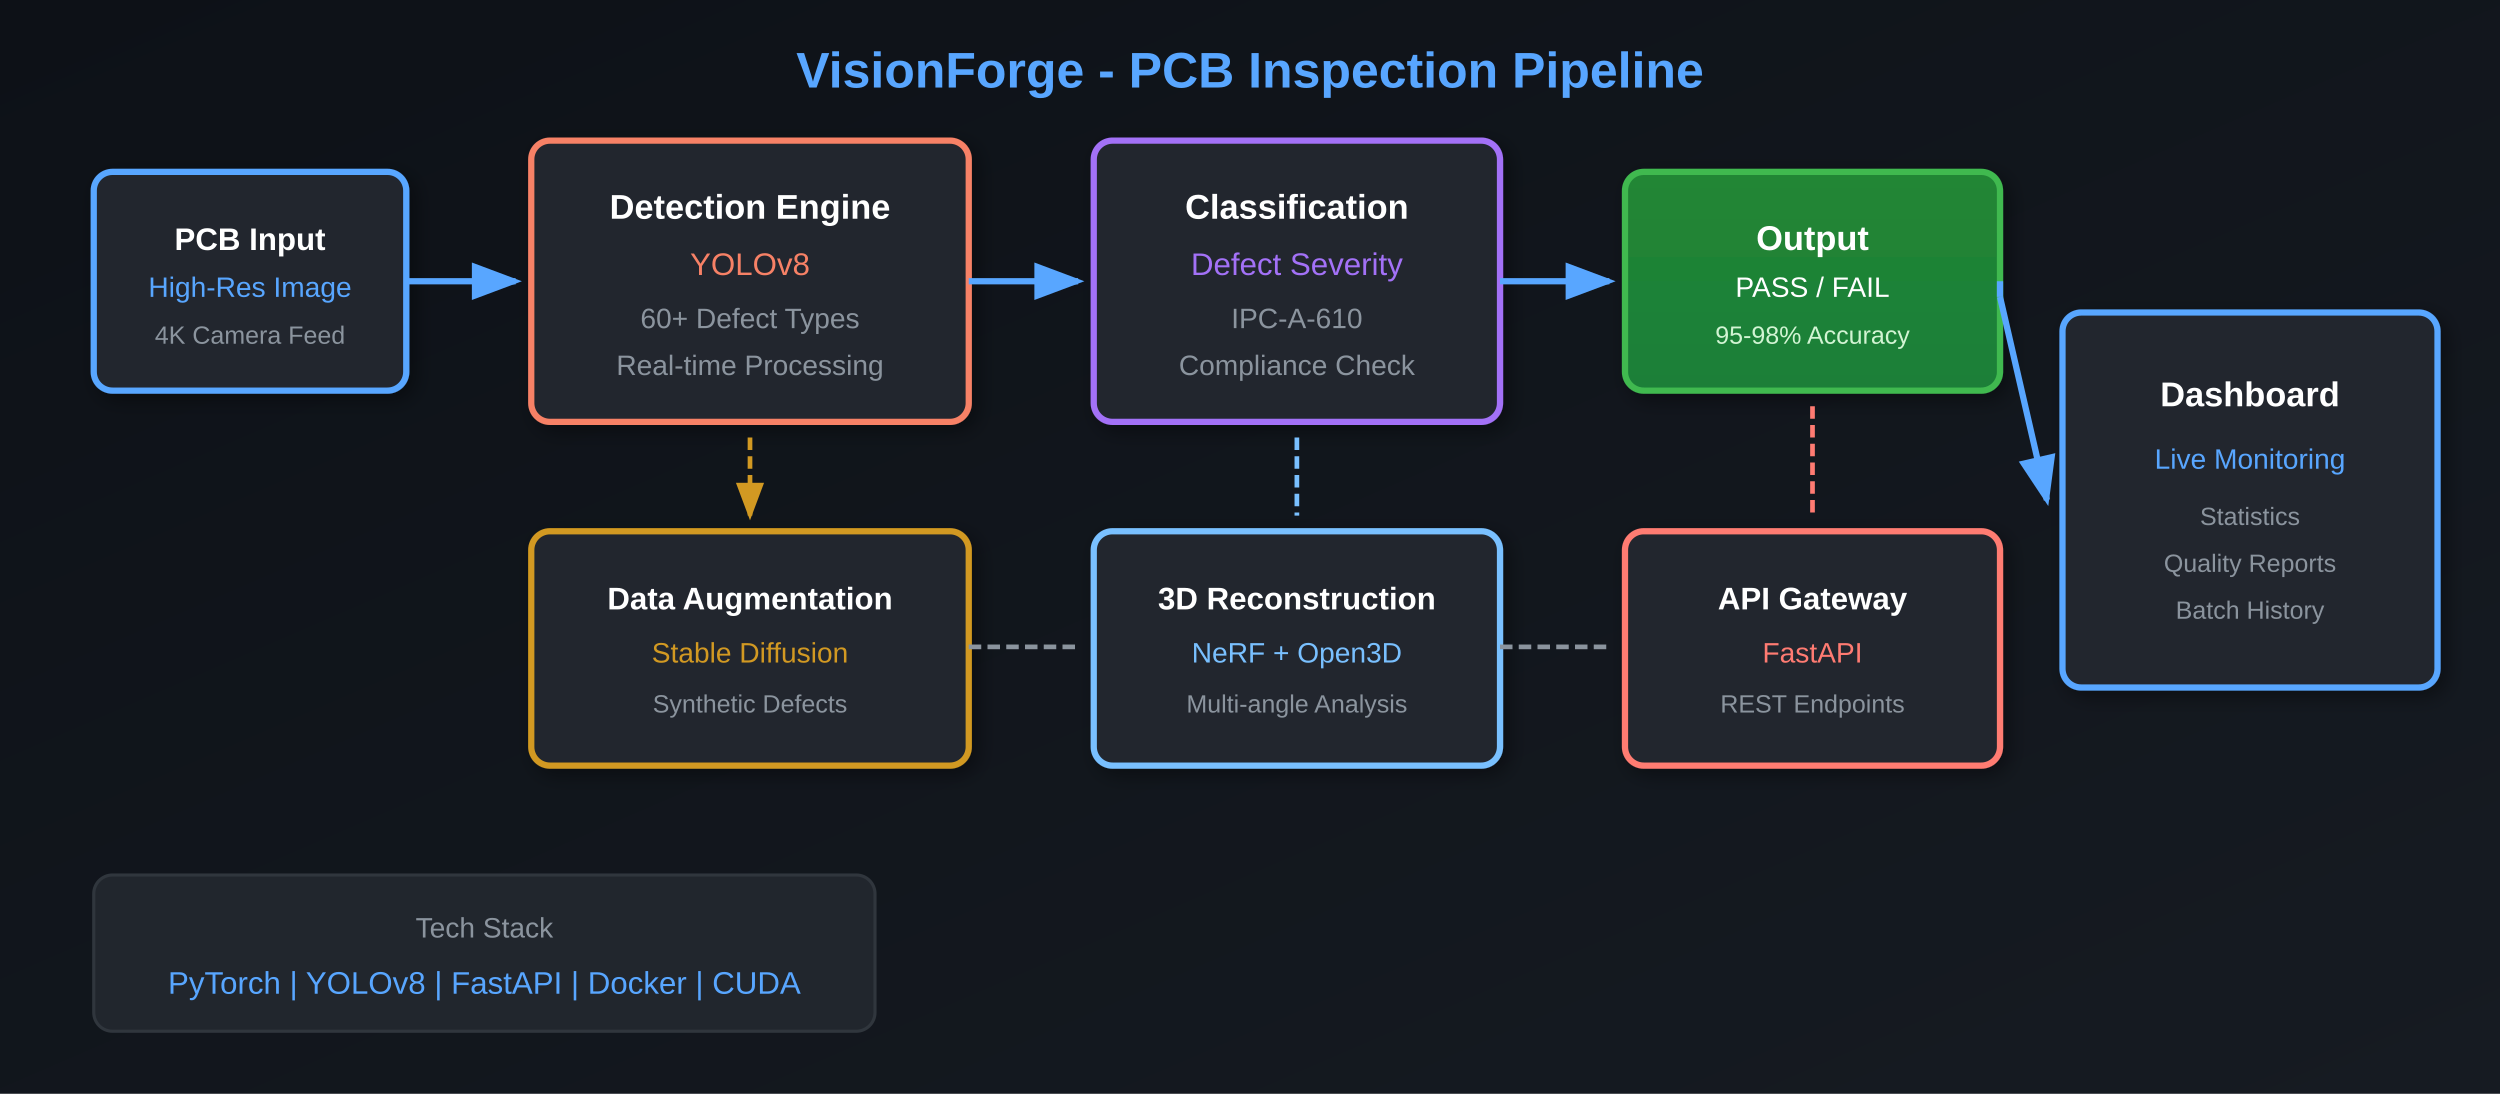
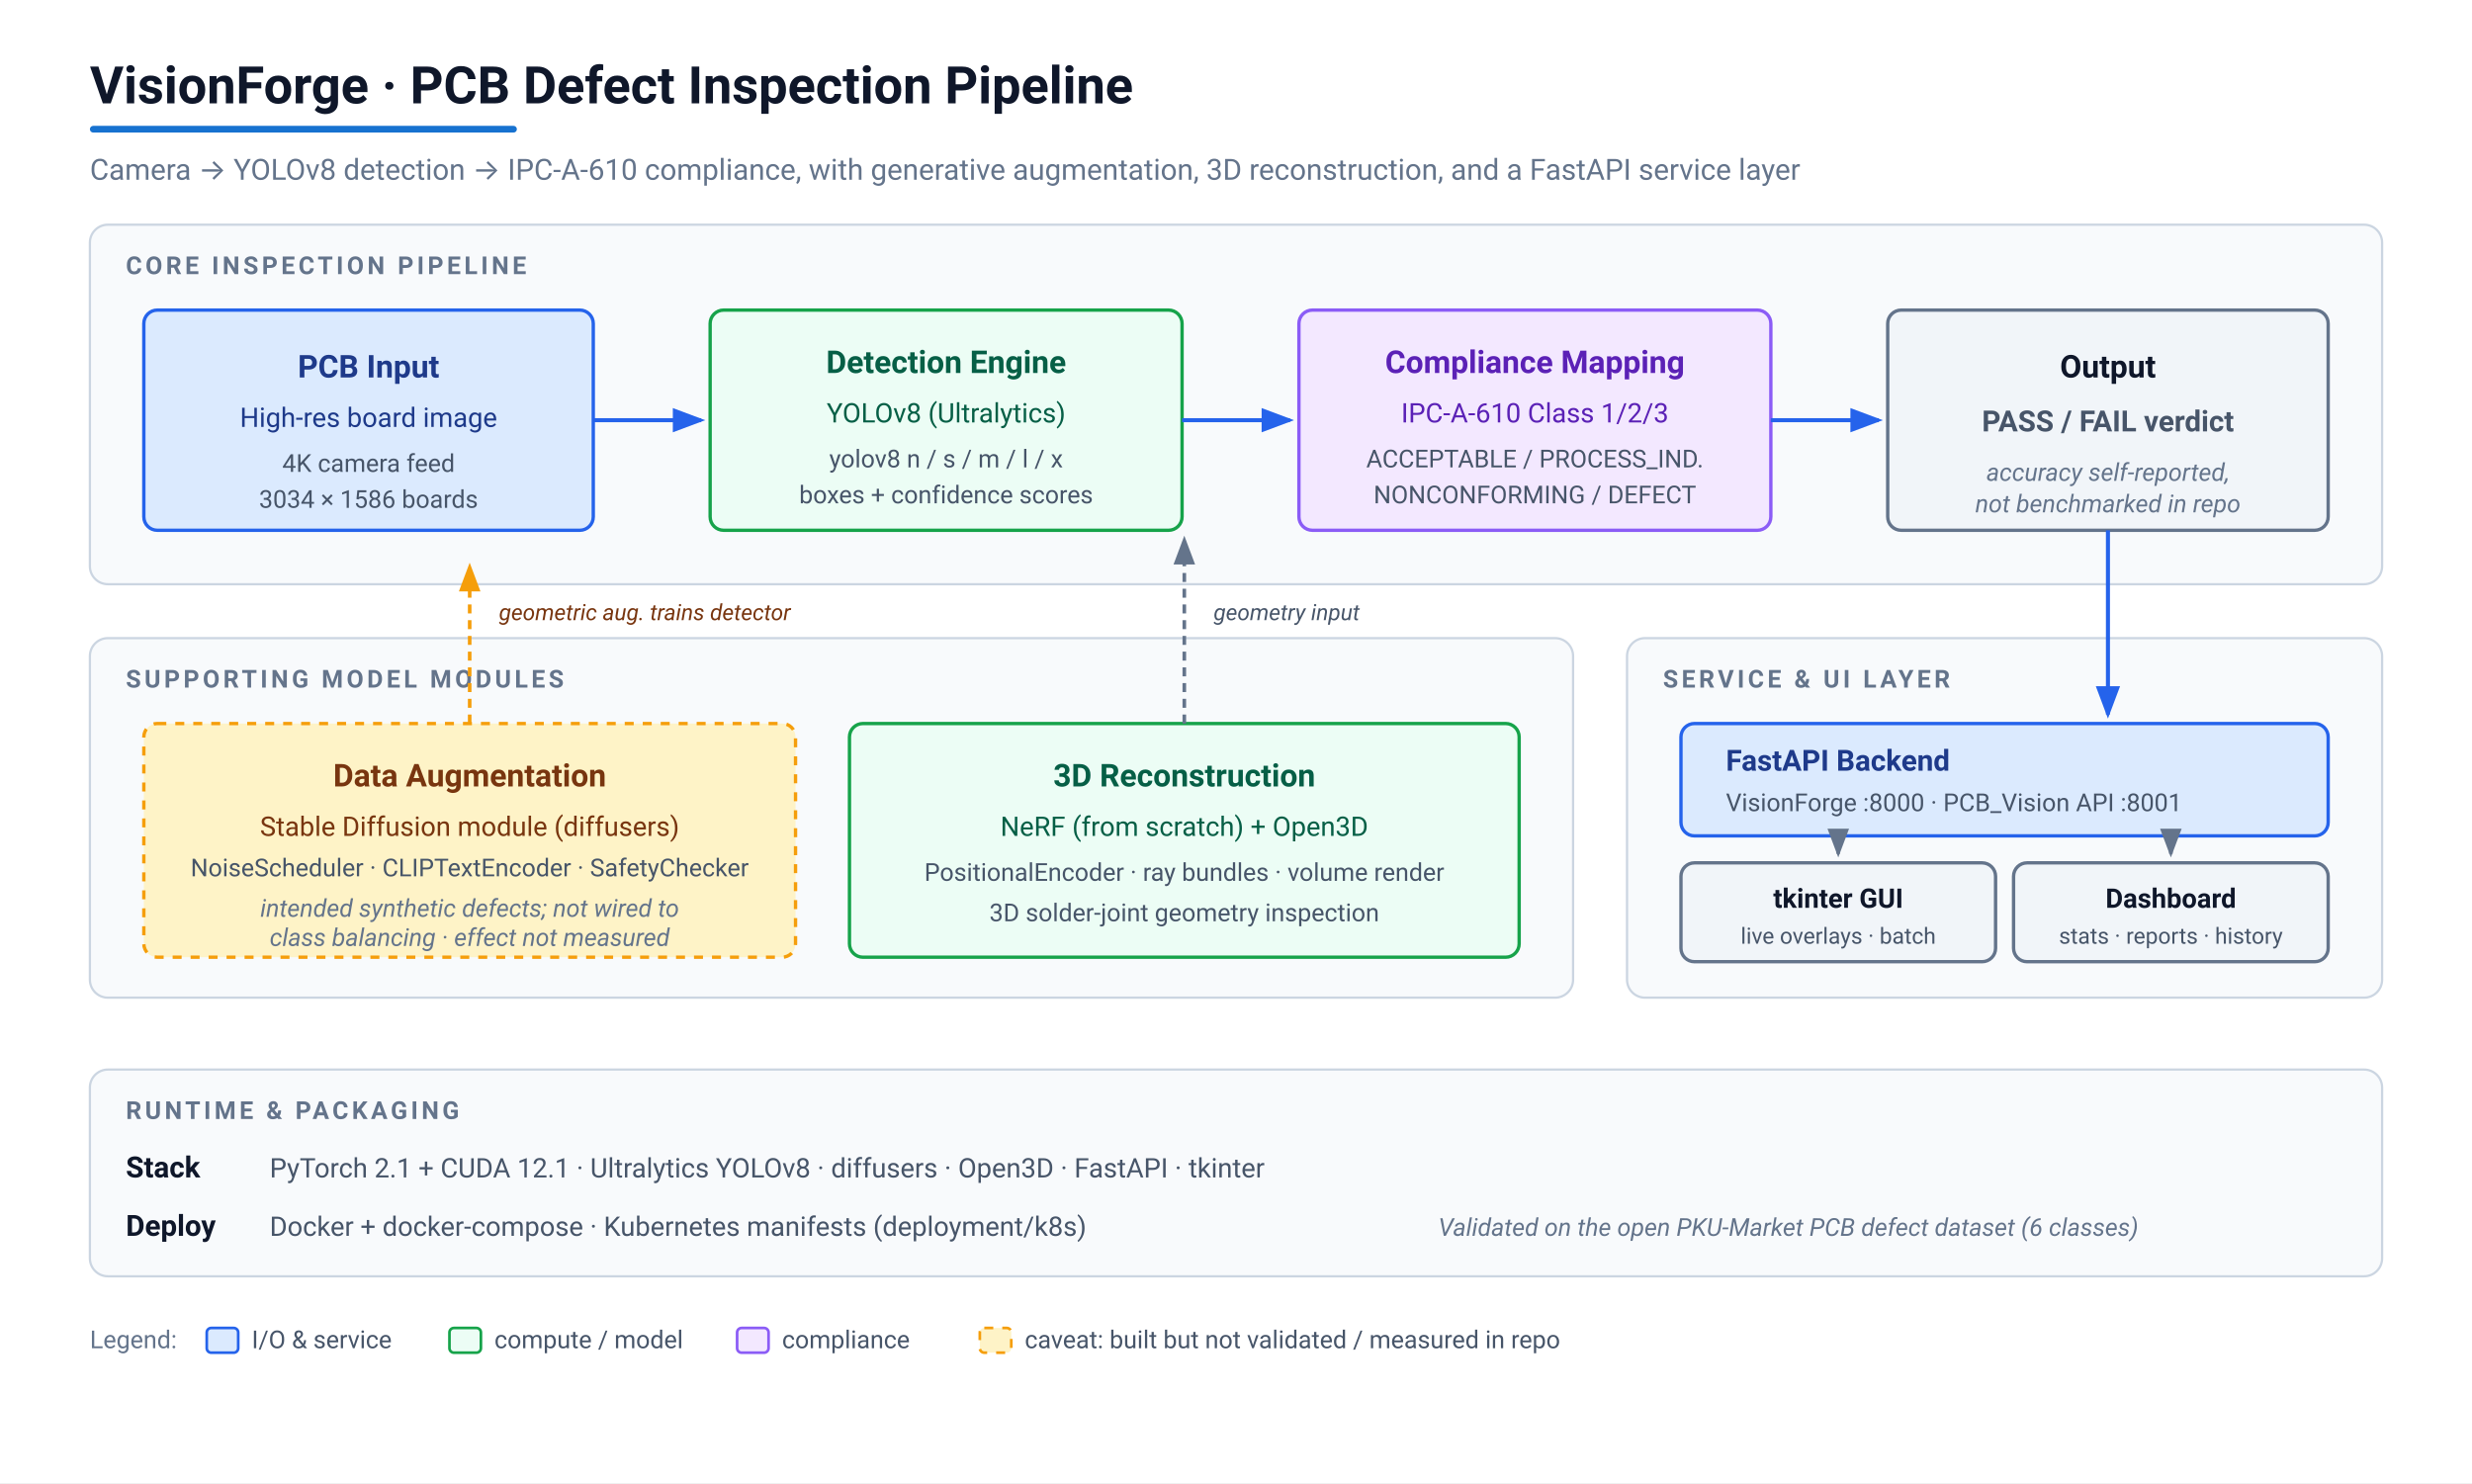
- <svg xmlns="http://www.w3.org/2000/svg" viewBox="0 0 800 350">
+ <svg xmlns="http://www.w3.org/2000/svg" viewBox="0 0 1100 660" font-family="ui-sans-serif, system-ui, -apple-system, 'Segoe UI', Roboto, sans-serif">
  <defs>
-     <linearGradient id="vf-grad1" x1="0%" y1="0%" x2="100%" y2="100%">
-       <stop offset="0%" style="stop-color:#0d1117;stop-opacity:1" />
-       <stop offset="100%" style="stop-color:#161b22;stop-opacity:1" />
-     </linearGradient>
-     <linearGradient id="vf-grad2" x1="0%" y1="0%" x2="0%" y2="100%">
-       <stop offset="0%" style="stop-color:#238636;stop-opacity:1" />
-       <stop offset="100%" style="stop-color:#1a7f37;stop-opacity:1" />
-     </linearGradient>
-     <filter id="vf-shadow" x="-20%" y="-20%" width="140%" height="140%">
-       <feDropShadow dx="2" dy="2" stdDeviation="3" flood-color="#000" flood-opacity="0.4" />
-     </filter>
-   </defs>
-   <rect width="800" height="350" fill="url(#vf-grad1)" />
-   <text x="400" y="28" text-anchor="middle" fill="#58a6ff" font-family="Arial, sans-serif" font-size="16" font-weight="bold">VisionForge - PCB Inspection Pipeline</text>
-   <rect x="30" y="55" width="100" height="70" rx="6" fill="#21262d" stroke="#58a6ff" stroke-width="2" filter="url(#vf-shadow)" />
-   <text x="80" y="80" text-anchor="middle" fill="#fff" font-family="Arial, sans-serif" font-size="10" font-weight="bold">PCB Input</text>
-   <text x="80" y="95" text-anchor="middle" fill="#58a6ff" font-family="Arial, sans-serif" font-size="9">High-Res Image</text>
-   <text x="80" y="110" text-anchor="middle" fill="#8b949e" font-family="Arial, sans-serif" font-size="8">4K Camera Feed</text>
-   <rect x="170" y="45" width="140" height="90" rx="6" fill="#21262d" stroke="#f78166" stroke-width="2" filter="url(#vf-shadow)" />
-   <text x="240" y="70" text-anchor="middle" fill="#fff" font-family="Arial, sans-serif" font-size="11" font-weight="bold">Detection Engine</text>
-   <text x="240" y="88" text-anchor="middle" fill="#f78166" font-family="Arial, sans-serif" font-size="10">YOLOv8</text>
-   <text x="240" y="105" text-anchor="middle" fill="#8b949e" font-family="Arial, sans-serif" font-size="9">60+ Defect Types</text>
-   <text x="240" y="120" text-anchor="middle" fill="#8b949e" font-family="Arial, sans-serif" font-size="9">Real-time Processing</text>
-   <rect x="350" y="45" width="130" height="90" rx="6" fill="#21262d" stroke="#a371f7" stroke-width="2" filter="url(#vf-shadow)" />
-   <text x="415" y="70" text-anchor="middle" fill="#fff" font-family="Arial, sans-serif" font-size="11" font-weight="bold">Classification</text>
-   <text x="415" y="88" text-anchor="middle" fill="#a371f7" font-family="Arial, sans-serif" font-size="10">Defect Severity</text>
-   <text x="415" y="105" text-anchor="middle" fill="#8b949e" font-family="Arial, sans-serif" font-size="9">IPC-A-610</text>
-   <text x="415" y="120" text-anchor="middle" fill="#8b949e" font-family="Arial, sans-serif" font-size="9">Compliance Check</text>
-   <rect x="520" y="55" width="120" height="70" rx="6" fill="url(#vf-grad2)" stroke="#3fb950" stroke-width="2" filter="url(#vf-shadow)" />
-   <text x="580" y="80" text-anchor="middle" fill="#fff" font-family="Arial, sans-serif" font-size="11" font-weight="bold">Output</text>
-   <text x="580" y="95" text-anchor="middle" fill="#fff" font-family="Arial, sans-serif" font-size="9">PASS / FAIL</text>
-   <text x="580" y="110" text-anchor="middle" fill="#d2f4d3" font-family="Arial, sans-serif" font-size="8">95-98% Accuracy</text>
-   <rect x="170" y="170" width="140" height="75" rx="6" fill="#21262d" stroke="#d29922" stroke-width="2" filter="url(#vf-shadow)" />
-   <text x="240" y="195" text-anchor="middle" fill="#fff" font-family="Arial, sans-serif" font-size="10" font-weight="bold">Data Augmentation</text>
-   <text x="240" y="212" text-anchor="middle" fill="#d29922" font-family="Arial, sans-serif" font-size="9">Stable Diffusion</text>
-   <text x="240" y="228" text-anchor="middle" fill="#8b949e" font-family="Arial, sans-serif" font-size="8">Synthetic Defects</text>
-   <rect x="350" y="170" width="130" height="75" rx="6" fill="#21262d" stroke="#79c0ff" stroke-width="2" filter="url(#vf-shadow)" />
-   <text x="415" y="195" text-anchor="middle" fill="#fff" font-family="Arial, sans-serif" font-size="10" font-weight="bold">3D Reconstruction</text>
-   <text x="415" y="212" text-anchor="middle" fill="#79c0ff" font-family="Arial, sans-serif" font-size="9">NeRF + Open3D</text>
-   <text x="415" y="228" text-anchor="middle" fill="#8b949e" font-family="Arial, sans-serif" font-size="8">Multi-angle Analysis</text>
-   <rect x="520" y="170" width="120" height="75" rx="6" fill="#21262d" stroke="#ff7b72" stroke-width="2" filter="url(#vf-shadow)" />
-   <text x="580" y="195" text-anchor="middle" fill="#fff" font-family="Arial, sans-serif" font-size="10" font-weight="bold">API Gateway</text>
-   <text x="580" y="212" text-anchor="middle" fill="#ff7b72" font-family="Arial, sans-serif" font-size="9">FastAPI</text>
-   <text x="580" y="228" text-anchor="middle" fill="#8b949e" font-family="Arial, sans-serif" font-size="8">REST Endpoints</text>
-   <rect x="660" y="100" width="120" height="120" rx="6" fill="#21262d" stroke="#58a6ff" stroke-width="2" filter="url(#vf-shadow)" />
-   <text x="720" y="130" text-anchor="middle" fill="#fff" font-family="Arial, sans-serif" font-size="11" font-weight="bold">Dashboard</text>
-   <text x="720" y="150" text-anchor="middle" fill="#58a6ff" font-family="Arial, sans-serif" font-size="9">Live Monitoring</text>
-   <text x="720" y="168" text-anchor="middle" fill="#8b949e" font-family="Arial, sans-serif" font-size="8">Statistics</text>
-   <text x="720" y="183" text-anchor="middle" fill="#8b949e" font-family="Arial, sans-serif" font-size="8">Quality Reports</text>
-   <text x="720" y="198" text-anchor="middle" fill="#8b949e" font-family="Arial, sans-serif" font-size="8">Batch History</text>
-   <defs>
-     <marker id="vf-arrow" markerWidth="8" markerHeight="8" refX="7" refY="3" orient="auto" markerUnits="strokeWidth">
-       <path d="M0,0 L0,6 L8,3 z" fill="#58a6ff" />
+     <marker id="ah" markerWidth="9" markerHeight="9" refX="7" refY="3" orient="auto" markerUnits="strokeWidth">
+       <path d="M0,0 L0,6 L8,3 z" fill="#64748b" />
    </marker>
-     <marker id="vf-arrow-orange" markerWidth="8" markerHeight="8" refX="7" refY="3" orient="auto" markerUnits="strokeWidth">
-       <path d="M0,0 L0,6 L8,3 z" fill="#d29922" />
+     <marker id="ah-blue" markerWidth="9" markerHeight="9" refX="7" refY="3" orient="auto" markerUnits="strokeWidth">
+       <path d="M0,0 L0,6 L8,3 z" fill="#2563eb" />
+     </marker>
+     <marker id="ah-amber" markerWidth="9" markerHeight="9" refX="7" refY="3" orient="auto" markerUnits="strokeWidth">
+       <path d="M0,0 L0,6 L8,3 z" fill="#f59e0b" />
    </marker>
  </defs>
-   <line x1="130" y1="90" x2="165" y2="90" stroke="#58a6ff" stroke-width="2" marker-end="url(#vf-arrow)" />
-   <line x1="310" y1="90" x2="345" y2="90" stroke="#58a6ff" stroke-width="2" marker-end="url(#vf-arrow)" />
-   <line x1="480" y1="90" x2="515" y2="90" stroke="#58a6ff" stroke-width="2" marker-end="url(#vf-arrow)" />
-   <line x1="640" y1="90" x2="640" y2="95" stroke="#58a6ff" stroke-width="2" />
-   <line x1="640" y1="95" x2="655" y2="160" stroke="#58a6ff" stroke-width="2" marker-end="url(#vf-arrow)" />
-   <line x1="240" y1="140" x2="240" y2="165" stroke="#d29922" stroke-width="1.5" stroke-dasharray="4,2" marker-end="url(#vf-arrow-orange)" />
-   <line x1="415" y1="140" x2="415" y2="165" stroke="#79c0ff" stroke-width="1.5" stroke-dasharray="4,2" />
-   <line x1="580" y1="130" x2="580" y2="165" stroke="#ff7b72" stroke-width="1.5" stroke-dasharray="4,2" />
-   <line x1="310" y1="207" x2="345" y2="207" stroke="#8b949e" stroke-width="1.5" stroke-dasharray="4,2" />
-   <line x1="480" y1="207" x2="515" y2="207" stroke="#8b949e" stroke-width="1.5" stroke-dasharray="4,2" />
-   <rect x="30" y="280" width="250" height="50" rx="6" fill="#21262d" stroke="#30363d" stroke-width="1" />
-   <text x="155" y="300" text-anchor="middle" fill="#8b949e" font-family="Arial, sans-serif" font-size="9">Tech Stack</text>
-   <text x="155" y="318" text-anchor="middle" fill="#58a6ff" font-family="Arial, sans-serif" font-size="10">PyTorch | YOLOv8 | FastAPI | Docker | CUDA</text>
+   <rect width="1100" height="660" fill="#ffffff" />
+   <text x="40" y="46" font-size="23" font-weight="700" fill="#0f172a">VisionForge · PCB Defect Inspection Pipeline</text>
+   <rect x="40" y="56" width="190" height="3" rx="1.5" fill="#1772d0" />
+   <text x="40" y="80" font-size="13" fill="#64748b">Camera → YOLOv8 detection → IPC-A-610 compliance, with generative augmentation, 3D reconstruction, and a FastAPI service layer</text>
+   <rect x="40" y="100" width="1020" height="160" rx="8" fill="#f8fafc" stroke="#cbd5e1" />
+   <text x="56" y="122" font-size="11" letter-spacing="1.5" fill="#64748b" font-weight="600">CORE INSPECTION PIPELINE</text>
+   <rect x="64" y="138" width="200" height="98" rx="6" fill="#dbeafe" stroke="#2563eb" stroke-width="1.5" />
+   <text x="164" y="168" text-anchor="middle" font-size="14" font-weight="700" fill="#1e3a8a">PCB Input</text>
+   <text x="164" y="190" text-anchor="middle" font-size="12" fill="#1e3a8a">High-res board image</text>
+   <text x="164" y="210" text-anchor="middle" font-size="11" fill="#475569">4K camera feed</text>
+   <text x="164" y="226" text-anchor="middle" font-size="11" fill="#475569">3034 × 1586 boards</text>
+   <rect x="316" y="138" width="210" height="98" rx="6" fill="#ecfdf5" stroke="#16a34a" stroke-width="1.5" />
+   <text x="421" y="166" text-anchor="middle" font-size="14" font-weight="700" fill="#065f46">Detection Engine</text>
+   <text x="421" y="188" text-anchor="middle" font-size="12" fill="#065f46">YOLOv8 (Ultralytics)</text>
+   <text x="421" y="208" text-anchor="middle" font-size="11" fill="#475569">yolov8 n / s / m / l / x</text>
+   <text x="421" y="224" text-anchor="middle" font-size="11" fill="#475569">boxes + confidence scores</text>
+   <rect x="578" y="138" width="210" height="98" rx="6" fill="#f3e8ff" stroke="#8b5cf6" stroke-width="1.5" />
+   <text x="683" y="166" text-anchor="middle" font-size="14" font-weight="700" fill="#5b21b6">Compliance Mapping</text>
+   <text x="683" y="188" text-anchor="middle" font-size="12" fill="#5b21b6">IPC-A-610 Class 1/2/3</text>
+   <text x="683" y="208" text-anchor="middle" font-size="11" fill="#475569">ACCEPTABLE / PROCESS_IND.</text>
+   <text x="683" y="224" text-anchor="middle" font-size="11" fill="#475569">NONCONFORMING / DEFECT</text>
+   <rect x="840" y="138" width="196" height="98" rx="6" fill="#f1f5f9" stroke="#64748b" stroke-width="1.5" />
+   <text x="938" y="168" text-anchor="middle" font-size="14" font-weight="700" fill="#0f172a">Output</text>
+   <text x="938" y="192" text-anchor="middle" font-size="13" fill="#475569" font-weight="600">PASS / FAIL verdict</text>
+   <text x="938" y="214" text-anchor="middle" font-size="11" fill="#64748b" font-style="italic">accuracy self-reported,</text>
+   <text x="938" y="228" text-anchor="middle" font-size="11" fill="#64748b" font-style="italic">not benchmarked in repo</text>
+   <line x1="264" y1="187" x2="312" y2="187" stroke="#2563eb" stroke-width="1.8" marker-end="url(#ah-blue)" />
+   <line x1="526" y1="187" x2="574" y2="187" stroke="#2563eb" stroke-width="1.8" marker-end="url(#ah-blue)" />
+   <line x1="788" y1="187" x2="836" y2="187" stroke="#2563eb" stroke-width="1.8" marker-end="url(#ah-blue)" />
+   <rect x="40" y="284" width="660" height="160" rx="8" fill="#f8fafc" stroke="#cbd5e1" />
+   <text x="56" y="306" font-size="11" letter-spacing="1.5" fill="#64748b" font-weight="600">SUPPORTING MODEL MODULES</text>
+   <rect x="64" y="322" width="290" height="104" rx="6" fill="#fef3c7" stroke="#f59e0b" stroke-width="1.5" stroke-dasharray="4 4" />
+   <text x="209" y="350" text-anchor="middle" font-size="14" font-weight="700" fill="#78350f">Data Augmentation</text>
+   <text x="209" y="372" text-anchor="middle" font-size="12" fill="#78350f">Stable Diffusion module (diffusers)</text>
+   <text x="209" y="390" text-anchor="middle" font-size="11" fill="#475569">NoiseScheduler · CLIPTextEncoder · SafetyChecker</text>
+   <text x="209" y="408" text-anchor="middle" font-size="11" fill="#64748b" font-style="italic">intended synthetic defects; not wired to</text>
+   <text x="209" y="421" text-anchor="middle" font-size="11" fill="#64748b" font-style="italic">class balancing · effect not measured</text>
+   <rect x="378" y="322" width="298" height="104" rx="6" fill="#ecfdf5" stroke="#16a34a" stroke-width="1.5" />
+   <text x="527" y="350" text-anchor="middle" font-size="14" font-weight="700" fill="#065f46">3D Reconstruction</text>
+   <text x="527" y="372" text-anchor="middle" font-size="12" fill="#065f46">NeRF (from scratch) + Open3D</text>
+   <text x="527" y="392" text-anchor="middle" font-size="11" fill="#475569">PositionalEncoder · ray bundles · volume render</text>
+   <text x="527" y="410" text-anchor="middle" font-size="11" fill="#475569">3D solder-joint geometry inspection</text>
+   <line x1="209" y1="322" x2="209" y2="252" stroke="#f59e0b" stroke-width="1.6" stroke-dasharray="4 3" marker-end="url(#ah-amber)" />
+   <text x="222" y="276" font-size="10" fill="#78350f" font-style="italic">geometric aug. trains detector</text>
+   <line x1="527" y1="322" x2="527" y2="240" stroke="#64748b" stroke-width="1.6" stroke-dasharray="4 3" marker-end="url(#ah)" />
+   <text x="540" y="276" font-size="10" fill="#475569" font-style="italic">geometry input</text>
+   <rect x="724" y="284" width="336" height="160" rx="8" fill="#f8fafc" stroke="#cbd5e1" />
+   <text x="740" y="306" font-size="11" letter-spacing="1.5" fill="#64748b" font-weight="600">SERVICE &amp; UI LAYER</text>
+   <rect x="748" y="322" width="288" height="50" rx="6" fill="#dbeafe" stroke="#2563eb" stroke-width="1.5" />
+   <text x="768" y="343" font-size="13" font-weight="700" fill="#1e3a8a">FastAPI Backend</text>
+   <text x="768" y="361" font-size="11" fill="#475569">VisionForge :8000 · PCB_Vision API :8001</text>
+   <rect x="748" y="384" width="140" height="44" rx="6" fill="#f1f5f9" stroke="#64748b" stroke-width="1.5" />
+   <text x="818" y="404" text-anchor="middle" font-size="12" font-weight="700" fill="#0f172a">tkinter GUI</text>
+   <text x="818" y="420" text-anchor="middle" font-size="10" fill="#475569">live overlays · batch</text>
+   <rect x="896" y="384" width="140" height="44" rx="6" fill="#f1f5f9" stroke="#64748b" stroke-width="1.5" />
+   <text x="966" y="404" text-anchor="middle" font-size="12" font-weight="700" fill="#0f172a">Dashboard</text>
+   <text x="966" y="420" text-anchor="middle" font-size="10" fill="#475569">stats · reports · history</text>
+   <line x1="938" y1="236" x2="938" y2="318" stroke="#2563eb" stroke-width="1.8" marker-end="url(#ah-blue)" />
+   <line x1="818" y1="372" x2="818" y2="380" stroke="#64748b" stroke-width="1.6" marker-end="url(#ah)" />
+   <line x1="966" y1="372" x2="966" y2="380" stroke="#64748b" stroke-width="1.6" marker-end="url(#ah)" />
+   <rect x="40" y="476" width="1020" height="92" rx="8" fill="#f8fafc" stroke="#cbd5e1" />
+   <text x="56" y="498" font-size="11" letter-spacing="1.5" fill="#64748b" font-weight="600">RUNTIME &amp; PACKAGING</text>
+   <text x="56" y="524" font-size="13" fill="#0f172a" font-weight="600">Stack</text>
+   <text x="120" y="524" font-size="12" fill="#475569">PyTorch 2.1 + CUDA 12.1 · Ultralytics YOLOv8 · diffusers · Open3D · FastAPI · tkinter</text>
+   <text x="56" y="550" font-size="13" fill="#0f172a" font-weight="600">Deploy</text>
+   <text x="120" y="550" font-size="12" fill="#475569">Docker + docker-compose · Kubernetes manifests (deployment/k8s)</text>
+   <text x="640" y="550" font-size="11" fill="#64748b" font-style="italic">Validated on the open PKU-Market PCB defect dataset (6 classes)</text>
+   <text x="40" y="600" font-size="11" fill="#64748b">Legend:</text>
+   <rect x="92" y="591" width="14" height="11" rx="2" fill="#dbeafe" stroke="#2563eb" stroke-width="1.2" />
+   <text x="112" y="600" font-size="11" fill="#475569">I/O &amp; service</text>
+   <rect x="200" y="591" width="14" height="11" rx="2" fill="#ecfdf5" stroke="#16a34a" stroke-width="1.2" />
+   <text x="220" y="600" font-size="11" fill="#475569">compute / model</text>
+   <rect x="328" y="591" width="14" height="11" rx="2" fill="#f3e8ff" stroke="#8b5cf6" stroke-width="1.2" />
+   <text x="348" y="600" font-size="11" fill="#475569">compliance</text>
+   <rect x="436" y="591" width="14" height="11" rx="2" fill="#fef3c7" stroke="#f59e0b" stroke-width="1.2" stroke-dasharray="4 4" />
+   <text x="456" y="600" font-size="11" fill="#475569">caveat: built but not validated / measured in repo</text>
</svg>
